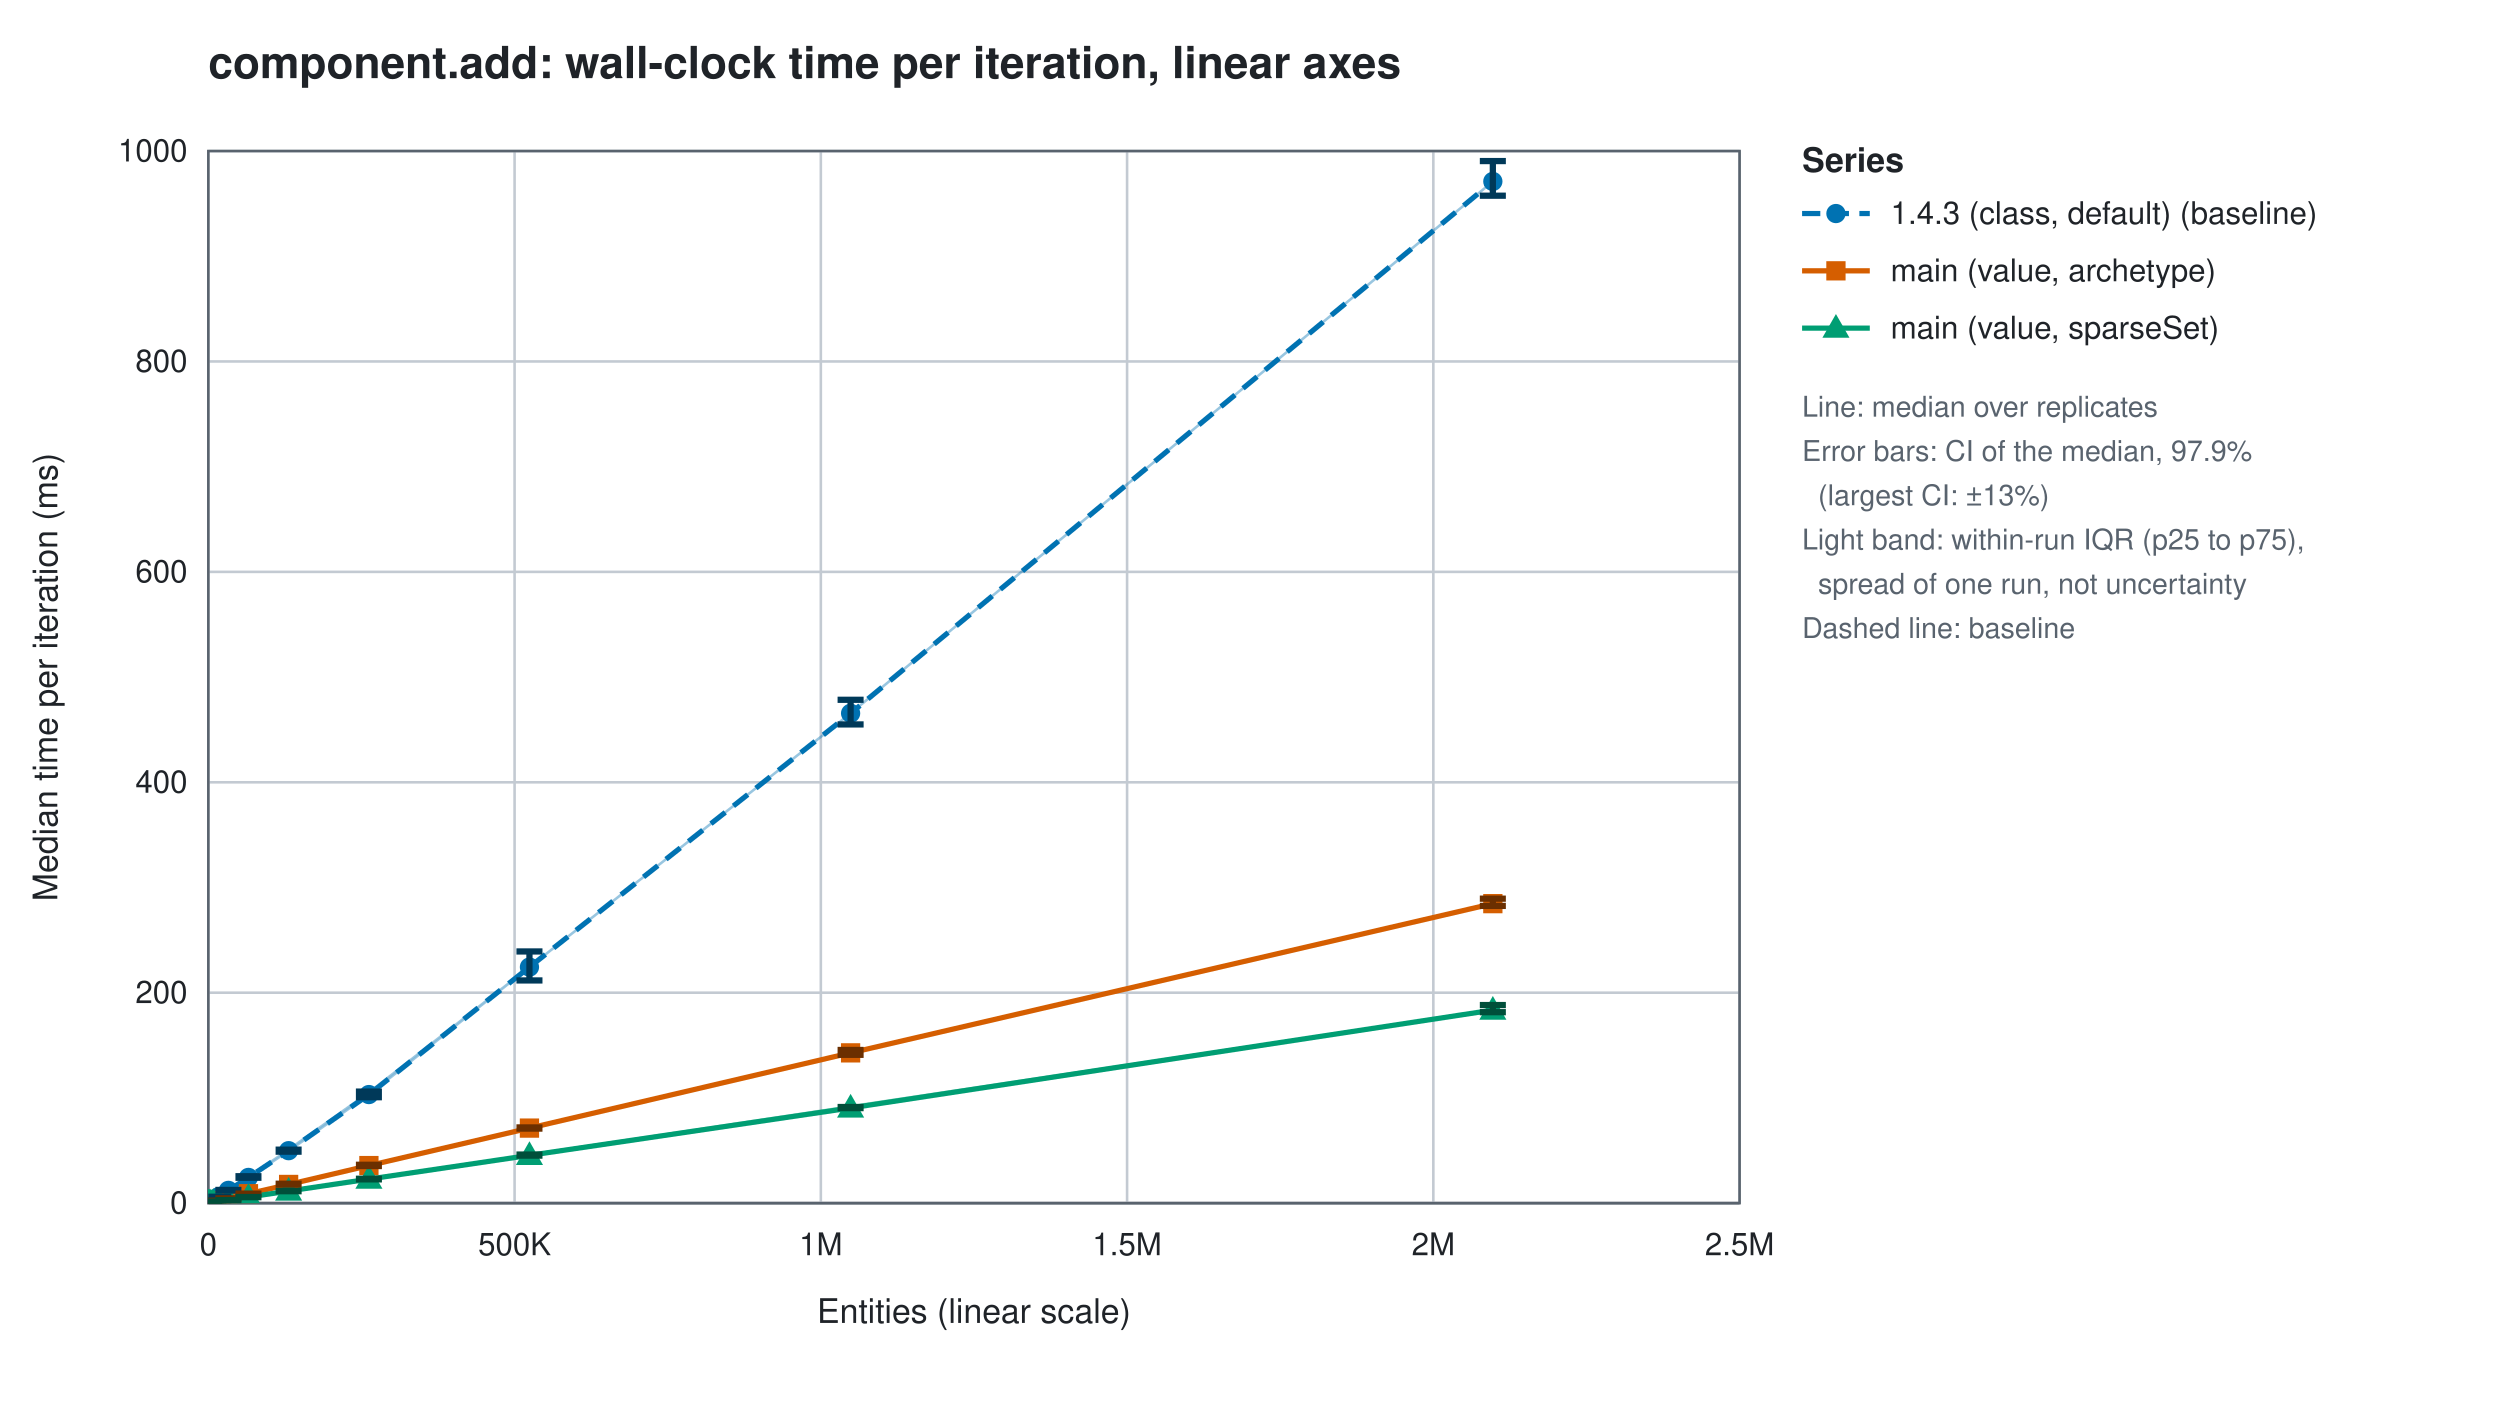
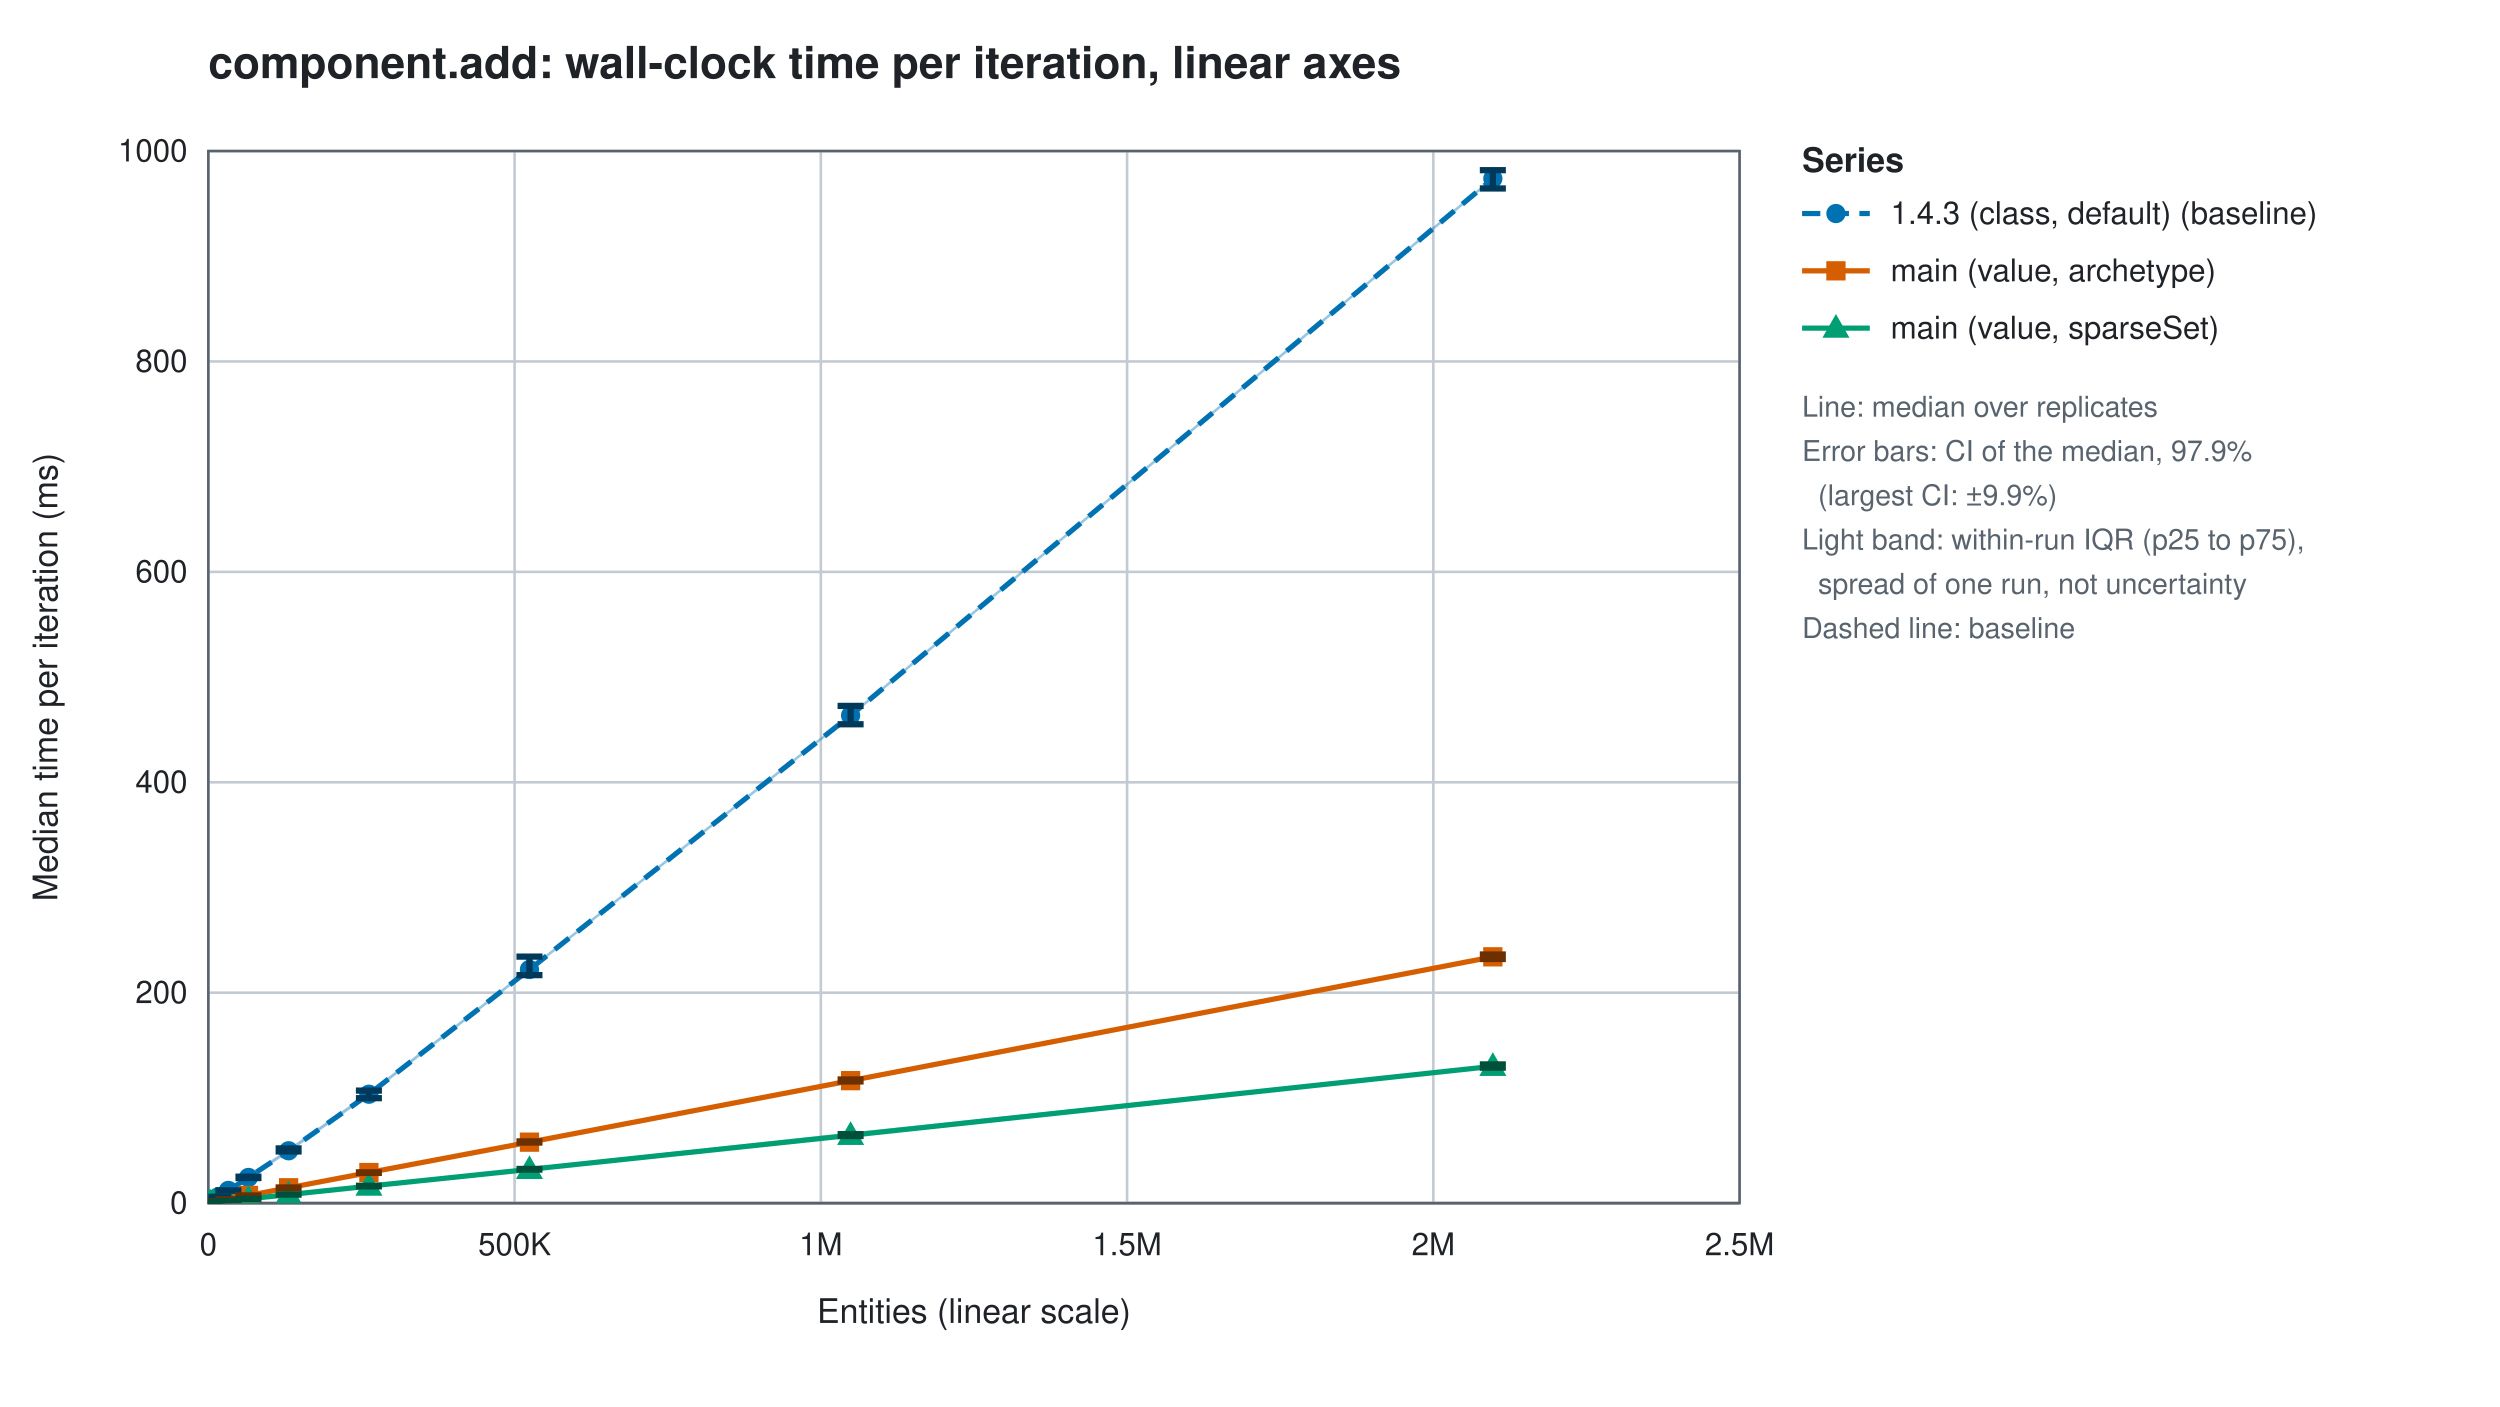
<svg xmlns="http://www.w3.org/2000/svg" viewBox="0 0 960 540" width="960" height="540" role="img" aria-label="component.add: wall-clock time per iteration, linear axes">
  <style>
text{font-family:-apple-system,BlinkMacSystemFont,'Segoe UI',Helvetica,Arial,sans-serif;fill:#1f2328}
.title{font-size:17px;font-weight:600}.axis-title{font-size:13px}.tick{font-size:12px}.legend{font-size:12px}.legend-title{font-size:13px;font-weight:600}.note{font-size:11px;fill:#59636e}
.grid{stroke:#c3cad2;stroke-width:1}.minor{stroke:#e6e9ed;stroke-width:1}.axis{stroke:#59636e;stroke-width:1}.frame{fill:none;stroke:#59636e;stroke-width:1}
.line{fill:none;stroke:currentColor;stroke-width:2;stroke-linejoin:round}.baseline{stroke-dasharray:7 4}
.band{fill:currentColor;fill-opacity:.16;stroke:currentColor;stroke-opacity:.4;stroke-width:1;stroke-linejoin:round}.ribbon{fill:currentColor;fill-opacity:.2;stroke:none}.errbar{fill:none;stroke:currentColor;stroke-width:2.4;stroke-linecap:butt}
.zone{fill:#59636e;fill-opacity:.14;stroke:none}.ref{stroke:#1f2328;stroke-width:1;stroke-dasharray:2 3}
.marker{fill:currentColor;stroke:currentColor;stroke-width:1.4}.marker.hollow{fill:none}
.c0{color:#0072B2}
.c1{color:#D55E00}
.c2{color:#009E73}
.c3{color:#CC79A7}
.c4{color:#E69F00}
.c5{color:#56B4E9}
.c6{color:#6E6E6E}
.errbar.e0{color:#003959}
.errbar.e1{color:#6B2F00}
.errbar.e2{color:#004F3A}
.errbar.e3{color:#663D54}
.errbar.e4{color:#735000}
.errbar.e5{color:#2B5A75}
.errbar.e6{color:#373737}
@media (prefers-color-scheme: dark){
text{fill:#e6edf3}.note{fill:#9198a1}
.grid{stroke:#4a525c}.minor{stroke:#2d333b}.axis,.frame{stroke:#9198a1}.zone{fill:#9198a1}.ref{stroke:#e6edf3}
.c0{color:#5AB4F0}
.c1{color:#F28C42}
.c2{color:#2FD0A0}
.c3{color:#E69BC4}
.c4{color:#F2B83A}
.c5{color:#8FD0F5}
.c6{color:#B4B4B4}
.errbar.e0{color:#A4D6F7}
.errbar.e1{color:#F8C097}
.errbar.e2{color:#8DE5CB}
.errbar.e3{color:#F1C8DF}
.errbar.e4{color:#F8D893}
.errbar.e5{color:#C1E5FA}
.errbar.e6{color:#D6D6D6}
}
</style>
  <clipPath id="plot-area">
    <rect x="80" y="58" width="588" height="404" />
  </clipPath>
  <text class="title" x="80" y="30">component.add: wall-clock time per iteration, linear axes</text>
  <line class="axis" x1="80" x2="668" y1="462" y2="462" />
  <text class="tick" text-anchor="end" x="72" y="466">0</text>
  <line class="grid" x1="80" x2="668" y1="381.2" y2="381.2" />
  <text class="tick" text-anchor="end" x="72" y="385.2">200</text>
  <line class="grid" x1="80" x2="668" y1="300.4" y2="300.4" />
  <text class="tick" text-anchor="end" x="72" y="304.4">400</text>
  <line class="grid" x1="80" x2="668" y1="219.6" y2="219.6" />
  <text class="tick" text-anchor="end" x="72" y="223.6">600</text>
  <line class="grid" x1="80" x2="668" y1="138.8" y2="138.8" />
  <text class="tick" text-anchor="end" x="72" y="142.8">800</text>
  <line class="grid" x1="80" x2="668" y1="58" y2="58" />
  <text class="tick" text-anchor="end" x="72" y="62">1000</text>
  <line class="grid" x1="80" x2="80" y1="58" y2="462" />
  <text class="tick" text-anchor="middle" x="80" y="482">0</text>
  <line class="grid" x1="197.6" x2="197.6" y1="58" y2="462" />
  <text class="tick" text-anchor="middle" x="197.6" y="482">500K</text>
  <line class="grid" x1="315.2" x2="315.2" y1="58" y2="462" />
  <text class="tick" text-anchor="middle" x="315.2" y="482">1M</text>
  <line class="grid" x1="432.8" x2="432.8" y1="58" y2="462" />
  <text class="tick" text-anchor="middle" x="432.8" y="482">1.5M</text>
  <line class="grid" x1="550.4" x2="550.4" y1="58" y2="462" />
  <text class="tick" text-anchor="middle" x="550.4" y="482">2M</text>
  <line class="grid" x1="668" x2="668" y1="58" y2="462" />
  <text class="tick" text-anchor="middle" x="668" y="482">2.5M</text>
  <rect class="frame" x="80" y="58" width="588" height="404" />
  <text class="axis-title" text-anchor="middle" x="374" y="508">Entities (linear scale)</text>
  <text class="axis-title" text-anchor="middle" transform="translate(22 260) rotate(-90)">Median time per iteration (ms)</text>
  <g clip-path="url(#plot-area)">
-     <polygon class="band c0" points="80,462 80,461.98 80,461.98 80,461.98 80,461.98 80,461.98 80.01,461.97 80.02,461.97 80.03,461.96 80.06,461.94 80.12,461.91 80.24,461.83 80.48,461.69 80.96,461.39 81.93,460.79 83.85,459.55 87.71,457.07 95.41,452.02 110.83,441.44 141.66,419.51 203.31,371.36 326.63,273.91 573.25,69.67 573.25,69.67 326.63,273.91 203.31,371.36 141.66,420.31 110.83,441.97 95.41,452.21 87.71,457.17 83.85,459.59 81.93,460.81 80.96,461.4 80.48,461.69 80.24,461.84 80.12,461.91 80.06,461.95 80.03,461.96 80.02,461.97 80.01,461.98 80,461.98 80,461.98 80,461.98 80,461.98 80,461.98 80,462" />
-     <polygon class="band c1" points="80,462 80,462 80,462 80,462 80,462 80,462 80.01,462 80.02,462 80.03,461.99 80.06,461.99 80.12,461.97 80.24,461.94 80.48,461.89 80.96,461.77 81.93,461.55 83.85,461.08 87.71,460.19 95.41,458.34 110.83,454.77 141.66,447.52 203.31,432.92 326.63,404.3 573.25,347 573.25,347 326.63,404.3 203.31,433.19 141.66,447.62 110.83,454.86 95.41,458.43 87.71,460.22 83.85,461.11 81.93,461.56 80.96,461.78 80.48,461.89 80.24,461.94 80.12,461.97 80.06,461.99 80.03,461.99 80.02,462 80.01,462 80,462 80,462 80,462 80,462 80,462 80,462" />
-     <polygon class="band c2" points="80,462 80,462 80,462 80,462 80,462 80,462 80.01,462 80.02,462 80.03,462 80.06,461.99 80.12,461.98 80.24,461.96 80.48,461.93 80.96,461.85 81.93,461.71 83.85,461.42 87.71,460.84 95.41,459.68 110.83,457.29 141.66,452.71 203.31,443.41 326.63,424.8 573.25,387.87 573.25,387.87 326.63,425.45 203.31,443.75 141.66,452.82 110.83,457.41 95.41,459.71 87.71,460.86 83.85,461.43 81.93,461.72 80.96,461.86 80.48,461.93 80.24,461.96 80.12,461.98 80.06,461.99 80.03,462 80.02,462 80.01,462 80,462 80,462 80,462 80,462 80,462 80,462" />
-     <polyline class="line c0 baseline" points="80,462 80,461.98 80,461.98 80,461.98 80,461.98 80,461.98 80.01,461.98 80.02,461.97 80.03,461.96 80.06,461.94 80.12,461.91 80.24,461.84 80.48,461.69 80.96,461.4 81.93,460.8 83.85,459.58 87.71,457.1 95.41,452.13 110.83,441.86 141.66,420.31 203.31,371.36 326.63,273.91 573.25,69.67" />
-     <polyline class="line c1" points="80,462 80,462 80,462 80,462 80,462 80,462 80.01,462 80.02,462 80.03,461.99 80.06,461.99 80.12,461.97 80.24,461.94 80.48,461.89 80.96,461.78 81.93,461.55 83.85,461.1 87.71,460.2 95.41,458.38 110.83,454.83 141.66,447.58 203.31,433.19 326.63,404.3 573.25,347" />
-     <polyline class="line c2" points="80,462 80,462 80,462 80,462 80,462 80,462 80.01,462 80.02,462 80.03,462 80.06,461.99 80.12,461.98 80.24,461.96 80.48,461.93 80.96,461.86 81.93,461.71 83.85,461.43 87.71,460.85 95.41,459.68 110.83,457.36 141.66,452.78 203.31,443.65 326.63,425.45 573.25,387.87" />
+     <polygon class="band c0" points="80,462 80,461.98 80,461.98 80,461.98 80,461.98 80,461.98 80.01,461.98 80.02,461.97 80.03,461.96 80.06,461.94 80.12,461.91 80.24,461.83 80.48,461.68 80.96,461.39 81.93,460.77 83.85,459.54 87.71,457.1 95.41,451.9 110.83,441.67 141.66,419.98 203.31,372.29 326.63,274.73 573.25,68.59 573.25,68.59 326.63,274.73 203.31,372.29 141.66,420.18 110.83,441.97 95.41,452.19 87.71,457.17 83.85,459.6 81.93,460.8 80.96,461.4 80.48,461.69 80.24,461.84 80.12,461.91 80.06,461.94 80.03,461.96 80.02,461.97 80.01,461.98 80,461.98 80,461.98 80,461.98 80,461.98 80,461.98 80,462" />
+     <polygon class="band c1" points="80,462 80,462 80,462 80,462 80,462 80,462 80.01,462 80.02,462 80.03,461.99 80.06,461.99 80.12,461.98 80.24,461.95 80.48,461.91 80.96,461.82 81.93,461.63 83.85,461.26 87.71,460.53 95.41,459.05 110.83,456.09 141.66,450.22 203.31,438.45 326.63,414.97 573.25,367.42 573.25,367.42 326.63,414.97 203.31,438.59 141.66,450.37 110.83,456.17 95.41,459.1 87.71,460.55 83.85,461.27 81.93,461.64 80.96,461.82 80.48,461.91 80.24,461.95 80.12,461.98 80.06,461.99 80.03,461.99 80.02,462 80.01,462 80,462 80,462 80,462 80,462 80,462 80,462" />
+     <polygon class="band c2" points="80,462 80,462 80,462 80,462 80,462 80,462 80.01,462 80.02,462 80.03,462 80.06,461.99 80.12,461.99 80.24,461.97 80.48,461.95 80.96,461.9 81.93,461.79 83.85,461.59 87.71,461.18 95.41,460.35 110.83,458.7 141.66,455.45 203.31,448.78 326.63,435.34 573.25,409.45 573.25,409.45 326.63,435.95 203.31,449.13 141.66,455.54 110.83,458.78 95.41,460.39 87.71,461.2 83.85,461.6 81.93,461.8 80.96,461.9 80.48,461.95 80.24,461.97 80.12,461.99 80.06,461.99 80.03,462 80.02,462 80.01,462 80,462 80,462 80,462 80,462 80,462 80,462" />
+     <polyline class="line c0 baseline" points="80,462 80,461.98 80,461.98 80,461.98 80,461.98 80,461.98 80.01,461.98 80.02,461.97 80.03,461.96 80.06,461.94 80.12,461.91 80.24,461.84 80.48,461.69 80.96,461.39 81.93,460.79 83.85,459.57 87.71,457.12 95.41,452.14 110.83,441.9 141.66,420.18 203.31,372.29 326.63,274.73 573.25,68.59" />
+     <polyline class="line c1" points="80,462 80,462 80,462 80,462 80,462 80,462 80.01,462 80.02,462 80.03,461.99 80.06,461.99 80.12,461.98 80.24,461.95 80.48,461.91 80.96,461.82 81.93,461.63 83.85,461.26 87.71,460.53 95.41,459.06 110.83,456.11 141.66,450.25 203.31,438.59 326.63,414.97 573.25,367.42" />
+     <polyline class="line c2" points="80,462 80,462 80,462 80,462 80,462 80,462 80.01,462 80.02,462 80.03,462 80.06,461.99 80.12,461.99 80.24,461.97 80.48,461.95 80.96,461.9 81.93,461.8 83.85,461.6 87.71,461.19 95.41,460.36 110.83,458.73 141.66,455.47 203.31,449.04 326.63,435.95 573.25,409.45" />
    <circle class="marker c0" cx="80" cy="462" r="3" />
    <circle class="marker c0" cx="80" cy="461.98" r="3" />
    <circle class="marker c0" cx="80" cy="461.98" r="3" />
    <circle class="marker c0" cx="80" cy="461.98" r="3" />
    <circle class="marker c0" cx="80" cy="461.98" r="3" />
    <circle class="marker c0" cx="80" cy="461.98" r="3" />
    <circle class="marker c0" cx="80.01" cy="461.98" r="3" />
    <circle class="marker c0" cx="80.02" cy="461.97" r="3" />
    <circle class="marker c0" cx="80.03" cy="461.96" r="3" />
    <circle class="marker c0" cx="80.06" cy="461.94" r="3" />
    <circle class="marker c0" cx="80.12" cy="461.91" r="3" />
    <circle class="marker c0" cx="80.24" cy="461.84" r="3" />
    <circle class="marker c0" cx="80.48" cy="461.69" r="3" />
-     <circle class="marker c0" cx="80.96" cy="461.4" r="3" />
-     <circle class="marker c0" cx="81.93" cy="460.8" r="3" />
-     <circle class="marker c0" cx="83.85" cy="459.58" r="3" />
-     <circle class="marker c0" cx="87.71" cy="457.1" r="3" />
-     <circle class="marker c0" cx="95.41" cy="452.13" r="3" />
-     <circle class="marker c0" cx="110.83" cy="441.86" r="3" />
-     <circle class="marker c0" cx="141.66" cy="420.31" r="3" />
-     <circle class="marker c0" cx="203.31" cy="371.36" r="3" />
-     <circle class="marker c0" cx="326.63" cy="273.91" r="3" />
-     <circle class="marker c0" cx="573.25" cy="69.67" r="3" />
+     <circle class="marker c0" cx="80.96" cy="461.39" r="3" />
+     <circle class="marker c0" cx="81.93" cy="460.79" r="3" />
+     <circle class="marker c0" cx="83.85" cy="459.57" r="3" />
+     <circle class="marker c0" cx="87.71" cy="457.12" r="3" />
+     <circle class="marker c0" cx="95.41" cy="452.14" r="3" />
+     <circle class="marker c0" cx="110.83" cy="441.9" r="3" />
+     <circle class="marker c0" cx="141.66" cy="420.18" r="3" />
+     <circle class="marker c0" cx="203.31" cy="372.29" r="3" />
+     <circle class="marker c0" cx="326.63" cy="274.73" r="3" />
+     <circle class="marker c0" cx="573.25" cy="68.59" r="3" />
    <rect class="marker c1" x="77" y="459" width="6" height="6" />
    <rect class="marker c1" x="77" y="459" width="6" height="6" />
    <rect class="marker c1" x="77" y="459" width="6" height="6" />
    <rect class="marker c1" x="77" y="459" width="6" height="6" />
    <rect class="marker c1" x="77" y="459" width="6" height="6" />
    <rect class="marker c1" x="77" y="459" width="6" height="6" />
    <rect class="marker c1" x="77.01" y="459" width="6" height="6" />
    <rect class="marker c1" x="77.02" y="459" width="6" height="6" />
    <rect class="marker c1" x="77.03" y="458.99" width="6" height="6" />
    <rect class="marker c1" x="77.06" y="458.99" width="6" height="6" />
-     <rect class="marker c1" x="77.12" y="458.97" width="6" height="6" />
-     <rect class="marker c1" x="77.24" y="458.94" width="6" height="6" />
-     <rect class="marker c1" x="77.48" y="458.89" width="6" height="6" />
-     <rect class="marker c1" x="77.96" y="458.78" width="6" height="6" />
-     <rect class="marker c1" x="78.93" y="458.55" width="6" height="6" />
-     <rect class="marker c1" x="80.85" y="458.1" width="6" height="6" />
-     <rect class="marker c1" x="84.71" y="457.2" width="6" height="6" />
-     <rect class="marker c1" x="92.41" y="455.38" width="6" height="6" />
-     <rect class="marker c1" x="107.83" y="451.83" width="6" height="6" />
-     <rect class="marker c1" x="138.66" y="444.58" width="6" height="6" />
-     <rect class="marker c1" x="200.31" y="430.19" width="6" height="6" />
-     <rect class="marker c1" x="323.63" y="401.3" width="6" height="6" />
-     <rect class="marker c1" x="570.25" y="344" width="6" height="6" />
+     <rect class="marker c1" x="77.12" y="458.98" width="6" height="6" />
+     <rect class="marker c1" x="77.24" y="458.95" width="6" height="6" />
+     <rect class="marker c1" x="77.48" y="458.91" width="6" height="6" />
+     <rect class="marker c1" x="77.96" y="458.82" width="6" height="6" />
+     <rect class="marker c1" x="78.93" y="458.63" width="6" height="6" />
+     <rect class="marker c1" x="80.85" y="458.26" width="6" height="6" />
+     <rect class="marker c1" x="84.71" y="457.53" width="6" height="6" />
+     <rect class="marker c1" x="92.41" y="456.06" width="6" height="6" />
+     <rect class="marker c1" x="107.83" y="453.11" width="6" height="6" />
+     <rect class="marker c1" x="138.66" y="447.25" width="6" height="6" />
+     <rect class="marker c1" x="200.31" y="435.59" width="6" height="6" />
+     <rect class="marker c1" x="323.63" y="411.97" width="6" height="6" />
+     <rect class="marker c1" x="570.25" y="364.42" width="6" height="6" />
    <polygon class="marker c2" points="80,458 84,465 76,465" />
    <polygon class="marker c2" points="80,458 84,465 76,465" />
    <polygon class="marker c2" points="80,458 84,465 76,465" />
    <polygon class="marker c2" points="80,458 84,465 76,465" />
    <polygon class="marker c2" points="80,458 84,465 76,465" />
    <polygon class="marker c2" points="80,458 84,465 76,465" />
    <polygon class="marker c2" points="80.01,458 84.01,465 76.01,465" />
    <polygon class="marker c2" points="80.02,458 84.02,465 76.02,465" />
    <polygon class="marker c2" points="80.03,458 84.03,465 76.03,465" />
    <polygon class="marker c2" points="80.06,457.99 84.06,464.99 76.06,464.99" />
-     <polygon class="marker c2" points="80.12,457.98 84.12,464.98 76.12,464.98" />
-     <polygon class="marker c2" points="80.24,457.96 84.24,464.96 76.24,464.96" />
-     <polygon class="marker c2" points="80.48,457.93 84.48,464.93 76.48,464.93" />
-     <polygon class="marker c2" points="80.96,457.86 84.96,464.86 76.96,464.86" />
-     <polygon class="marker c2" points="81.93,457.71 85.93,464.71 77.93,464.71" />
-     <polygon class="marker c2" points="83.85,457.43 87.85,464.43 79.85,464.43" />
-     <polygon class="marker c2" points="87.71,456.85 91.71,463.85 83.71,463.85" />
-     <polygon class="marker c2" points="95.41,455.68 99.41,462.68 91.41,462.68" />
-     <polygon class="marker c2" points="110.83,453.36 114.83,460.36 106.83,460.36" />
-     <polygon class="marker c2" points="141.66,448.78 145.66,455.78 137.66,455.78" />
-     <polygon class="marker c2" points="203.31,439.65 207.31,446.65 199.31,446.65" />
-     <polygon class="marker c2" points="326.63,421.45 330.63,428.45 322.63,428.45" />
-     <polygon class="marker c2" points="573.25,383.87 577.25,390.87 569.25,390.87" />
+     <polygon class="marker c2" points="80.12,457.99 84.12,464.99 76.12,464.99" />
+     <polygon class="marker c2" points="80.24,457.97 84.24,464.97 76.24,464.97" />
+     <polygon class="marker c2" points="80.48,457.95 84.48,464.95 76.48,464.95" />
+     <polygon class="marker c2" points="80.96,457.9 84.96,464.9 76.96,464.9" />
+     <polygon class="marker c2" points="81.93,457.8 85.93,464.8 77.93,464.8" />
+     <polygon class="marker c2" points="83.85,457.6 87.85,464.6 79.85,464.6" />
+     <polygon class="marker c2" points="87.71,457.19 91.71,464.19 83.71,464.19" />
+     <polygon class="marker c2" points="95.41,456.36 99.41,463.36 91.41,463.36" />
+     <polygon class="marker c2" points="110.83,454.73 114.83,461.73 106.83,461.73" />
+     <polygon class="marker c2" points="141.66,451.47 145.66,458.47 137.66,458.47" />
+     <polygon class="marker c2" points="203.31,445.04 207.31,452.04 199.31,452.04" />
+     <polygon class="marker c2" points="326.63,431.95 330.63,438.95 322.63,438.95" />
+     <polygon class="marker c2" points="573.25,405.45 577.25,412.45 569.25,412.45" />
    <path class="errbar e0" d="M80,462V462M75,462H85M75,462H85" />
    <path class="errbar e0" d="M80,461.98V461.98M75,461.98H85M75,461.98H85" />
    <path class="errbar e0" d="M80,461.98V461.98M75,461.98H85M75,461.98H85" />
    <path class="errbar e0" d="M80,461.98V461.98M75,461.98H85M75,461.98H85" />
    <path class="errbar e0" d="M80,461.98V461.98M75,461.98H85M75,461.98H85" />
    <path class="errbar e0" d="M80,461.98V461.98M75,461.98H85M75,461.98H85" />
-     <path class="errbar e0" d="M80.01,461.97V461.98M75.01,461.97H85.01M75.01,461.98H85.01" />
+     <path class="errbar e0" d="M80.01,461.98V461.98M75.01,461.98H85.01M75.01,461.98H85.01" />
    <path class="errbar e0" d="M80.02,461.97V461.97M75.02,461.97H85.02M75.02,461.97H85.02" />
    <path class="errbar e0" d="M80.03,461.96V461.96M75.03,461.96H85.03M75.03,461.96H85.03" />
    <path class="errbar e0" d="M80.06,461.94V461.94M75.06,461.94H85.06M75.06,461.94H85.06" />
-     <path class="errbar e0" d="M80.12,461.9V461.91M75.12,461.9H85.12M75.12,461.91H85.12" />
+     <path class="errbar e0" d="M80.12,461.91V461.91M75.12,461.91H85.12M75.12,461.91H85.12" />
    <path class="errbar e0" d="M80.24,461.83V461.84M75.24,461.83H85.24M75.24,461.84H85.24" />
    <path class="errbar e0" d="M80.48,461.68V461.69M75.48,461.68H85.48M75.48,461.69H85.48" />
-     <path class="errbar e0" d="M80.96,461.38V461.4M75.96,461.38H85.96M75.96,461.4H85.96" />
-     <path class="errbar e0" d="M81.93,460.78V460.82M76.93,460.78H86.93M76.93,460.82H86.93" />
-     <path class="errbar e0" d="M83.85,459.55V459.62M78.85,459.55H88.85M78.85,459.62H88.85" />
-     <path class="errbar e0" d="M87.71,456.93V457.18M82.71,456.93H92.71M82.71,457.18H92.71" />
-     <path class="errbar e0" d="M95.41,451.67V452.26M90.41,451.67H100.41M90.41,452.26H100.41" />
-     <path class="errbar e0" d="M110.83,441.47V442.24M105.83,441.47H115.83M105.83,442.24H115.83" />
-     <path class="errbar e0" d="M141.66,419.17V421.33M136.66,419.17H146.66M136.66,421.33H146.66" />
-     <path class="errbar e0" d="M203.31,365.36V376.49M198.31,365.36H208.31M198.31,376.49H208.31" />
-     <path class="errbar e0" d="M326.63,268.72V278.18M321.63,268.72H331.63M321.63,278.18H331.63" />
-     <path class="errbar e0" d="M573.25,61.85V75.15M568.25,61.85H578.25M568.25,75.15H578.25" />
+     <path class="errbar e0" d="M80.96,461.39V461.39M75.96,461.39H85.96M75.96,461.39H85.96" />
+     <path class="errbar e0" d="M81.93,460.77V460.81M76.93,460.77H86.93M76.93,460.81H86.93" />
+     <path class="errbar e0" d="M83.85,459.54V459.62M78.85,459.54H88.85M78.85,459.62H88.85" />
+     <path class="errbar e0" d="M87.71,457.09V457.23M82.71,457.09H92.71M82.71,457.23H92.71" />
+     <path class="errbar e0" d="M95.41,451.85V452.38M90.41,451.85H100.41M90.41,452.38H100.41" />
+     <path class="errbar e0" d="M110.83,440.99V442.16M105.83,440.99H115.83M105.83,442.16H115.83" />
+     <path class="errbar e0" d="M141.66,418.79V421.7M136.66,418.79H146.66M136.66,421.7H146.66" />
+     <path class="errbar e0" d="M203.31,367.34V374.45M198.31,367.34H208.31M198.31,374.45H208.31" />
+     <path class="errbar e0" d="M326.63,271.06V278.12M321.63,271.06H331.63M321.63,278.12H331.63" />
+     <path class="errbar e0" d="M573.25,65.35V72.37M568.25,65.35H578.25M568.25,72.37H578.25" />
    <path class="errbar e1" d="M80,462V462M75,462H85M75,462H85" />
    <path class="errbar e1" d="M80,462V462M75,462H85M75,462H85" />
    <path class="errbar e1" d="M80,462V462M75,462H85M75,462H85" />
    <path class="errbar e1" d="M80,462V462M75,462H85M75,462H85" />
    <path class="errbar e1" d="M80,462V462M75,462H85M75,462H85" />
    <path class="errbar e1" d="M80,462V462M75,462H85M75,462H85" />
    <path class="errbar e1" d="M80.01,462V462M75.01,462H85.01M75.01,462H85.01" />
    <path class="errbar e1" d="M80.02,462V462M75.02,462H85.02M75.02,462H85.02" />
    <path class="errbar e1" d="M80.03,461.99V461.99M75.03,461.99H85.03M75.03,461.99H85.03" />
    <path class="errbar e1" d="M80.06,461.99V461.99M75.06,461.99H85.06M75.06,461.99H85.06" />
-     <path class="errbar e1" d="M80.12,461.97V461.97M75.12,461.97H85.12M75.12,461.97H85.12" />
-     <path class="errbar e1" d="M80.24,461.94V461.94M75.24,461.94H85.24M75.24,461.94H85.24" />
-     <path class="errbar e1" d="M80.48,461.89V461.89M75.48,461.89H85.48M75.48,461.89H85.48" />
-     <path class="errbar e1" d="M80.96,461.77V461.78M75.96,461.77H85.96M75.96,461.78H85.96" />
-     <path class="errbar e1" d="M81.93,461.55V461.56M76.93,461.55H86.93M76.93,461.56H86.93" />
-     <path class="errbar e1" d="M83.85,461.08V461.11M78.85,461.08H88.85M78.85,461.11H88.85" />
-     <path class="errbar e1" d="M87.71,460.16V460.22M82.71,460.16H92.71M82.71,460.22H92.71" />
-     <path class="errbar e1" d="M95.41,458.34V458.45M90.41,458.34H100.41M90.41,458.45H100.41" />
-     <path class="errbar e1" d="M110.83,454.55V454.9M105.83,454.55H115.83M105.83,454.9H115.83" />
-     <path class="errbar e1" d="M141.66,447.27V447.76M136.66,447.27H146.66M136.66,447.76H146.66" />
-     <path class="errbar e1" d="M203.31,432.93V433.38M198.31,432.93H208.31M198.31,433.38H208.31" />
-     <path class="errbar e1" d="M326.63,403.19V405.05M321.63,403.19H331.63M321.63,405.05H331.63" />
-     <path class="errbar e1" d="M573.25,345.09V347.87M568.25,345.09H578.25M568.25,347.87H578.25" />
+     <path class="errbar e1" d="M80.12,461.98V461.98M75.12,461.98H85.12M75.12,461.98H85.12" />
+     <path class="errbar e1" d="M80.24,461.95V461.95M75.24,461.95H85.24M75.24,461.95H85.24" />
+     <path class="errbar e1" d="M80.48,461.91V461.91M75.48,461.91H85.48M75.48,461.91H85.48" />
+     <path class="errbar e1" d="M80.96,461.82V461.82M75.96,461.82H85.96M75.96,461.82H85.96" />
+     <path class="errbar e1" d="M81.93,461.63V461.63M76.93,461.63H86.93M76.93,461.63H86.93" />
+     <path class="errbar e1" d="M83.85,461.26V461.27M78.85,461.26H88.85M78.85,461.27H88.85" />
+     <path class="errbar e1" d="M87.71,460.52V460.54M82.71,460.52H92.71M82.71,460.54H92.71" />
+     <path class="errbar e1" d="M95.41,459.04V459.09M90.41,459.04H100.41M90.41,459.09H100.41" />
+     <path class="errbar e1" d="M110.83,455.99V456.21M105.83,455.99H115.83M105.83,456.21H115.83" />
+     <path class="errbar e1" d="M141.66,450.17V450.4M136.66,450.17H146.66M136.66,450.4H146.66" />
+     <path class="errbar e1" d="M203.31,438.29V438.74M198.31,438.29H208.31M198.31,438.74H208.31" />
+     <path class="errbar e1" d="M326.63,414.52V415.28M321.63,414.52H331.63M321.63,415.28H331.63" />
+     <path class="errbar e1" d="M573.25,366.53V368.26M568.25,366.53H578.25M568.25,368.26H578.25" />
    <path class="errbar e2" d="M80,462V462M75,462H85M75,462H85" />
    <path class="errbar e2" d="M80,462V462M75,462H85M75,462H85" />
    <path class="errbar e2" d="M80,462V462M75,462H85M75,462H85" />
    <path class="errbar e2" d="M80,462V462M75,462H85M75,462H85" />
    <path class="errbar e2" d="M80,462V462M75,462H85M75,462H85" />
    <path class="errbar e2" d="M80,462V462M75,462H85M75,462H85" />
    <path class="errbar e2" d="M80.01,462V462M75.01,462H85.01M75.01,462H85.01" />
    <path class="errbar e2" d="M80.02,462V462M75.02,462H85.02M75.02,462H85.02" />
    <path class="errbar e2" d="M80.03,462V462M75.03,462H85.03M75.03,462H85.03" />
    <path class="errbar e2" d="M80.06,461.99V461.99M75.06,461.99H85.06M75.06,461.99H85.06" />
-     <path class="errbar e2" d="M80.12,461.98V461.98M75.12,461.98H85.12M75.12,461.98H85.12" />
-     <path class="errbar e2" d="M80.24,461.96V461.96M75.24,461.96H85.24M75.24,461.96H85.24" />
-     <path class="errbar e2" d="M80.48,461.93V461.93M75.48,461.93H85.48M75.48,461.93H85.48" />
-     <path class="errbar e2" d="M80.96,461.85V461.86M75.96,461.85H85.96M75.96,461.86H85.96" />
-     <path class="errbar e2" d="M81.93,461.7V461.72M76.93,461.7H86.93M76.93,461.72H86.93" />
-     <path class="errbar e2" d="M83.85,461.42V461.43M78.85,461.42H88.85M78.85,461.43H88.85" />
-     <path class="errbar e2" d="M87.71,460.82V460.86M82.71,460.82H92.71M82.71,460.86H92.71" />
-     <path class="errbar e2" d="M95.41,459.66V459.72M90.41,459.66H100.41M90.41,459.72H100.41" />
-     <path class="errbar e2" d="M110.83,457.33V457.43M105.83,457.33H115.83M105.83,457.43H115.83" />
-     <path class="errbar e2" d="M141.66,452.64V452.88M136.66,452.64H146.66M136.66,452.88H146.66" />
-     <path class="errbar e2" d="M203.31,443.35V443.76M198.31,443.35H208.31M198.31,443.76H208.31" />
-     <path class="errbar e2" d="M326.63,425.09V425.52M321.63,425.09H331.63M321.63,425.52H331.63" />
-     <path class="errbar e2" d="M573.25,385.94V388.68M568.25,385.94H578.25M568.25,388.68H578.25" />
+     <path class="errbar e2" d="M80.12,461.99V461.99M75.12,461.99H85.12M75.12,461.99H85.12" />
+     <path class="errbar e2" d="M80.24,461.97V461.97M75.24,461.97H85.24M75.24,461.97H85.24" />
+     <path class="errbar e2" d="M80.48,461.95V461.95M75.48,461.95H85.48M75.48,461.95H85.48" />
+     <path class="errbar e2" d="M80.96,461.9V461.9M75.96,461.9H85.96M75.96,461.9H85.96" />
+     <path class="errbar e2" d="M81.93,461.79V461.8M76.93,461.79H86.93M76.93,461.8H86.93" />
+     <path class="errbar e2" d="M83.85,461.59V461.6M78.85,461.59H88.85M78.85,461.6H88.85" />
+     <path class="errbar e2" d="M87.71,461.17V461.2M82.71,461.17H92.71M82.71,461.2H92.71" />
+     <path class="errbar e2" d="M95.41,460.34V460.39M90.41,460.34H100.41M90.41,460.39H100.41" />
+     <path class="errbar e2" d="M110.83,458.68V458.75M105.83,458.68H115.83M105.83,458.75H115.83" />
+     <path class="errbar e2" d="M141.66,455.33V455.57M136.66,455.33H146.66M136.66,455.57H146.66" />
+     <path class="errbar e2" d="M203.31,448.87V449.13M198.31,448.87H208.31M198.31,449.13H208.31" />
+     <path class="errbar e2" d="M326.63,435.5V436.24M321.63,435.5H331.63M321.63,436.24H331.63" />
+     <path class="errbar e2" d="M573.25,408.74V409.98M568.25,408.74H578.25M568.25,409.98H578.25" />
  </g>
  <text class="legend-title" x="692" y="66">Series</text>
  <line class="line c0 baseline" x1="692" x2="718" y1="82" y2="82" />
  <circle class="marker c0" cx="705" cy="82" r="3" />
  <text class="legend" x="726" y="86">1.4.3 (class, default) (baseline)</text>
  <line class="line c1" x1="692" x2="718" y1="104" y2="104" />
  <rect class="marker c1" x="702" y="101" width="6" height="6" />
  <text class="legend" x="726" y="108">main (value, archetype)</text>
  <line class="line c2" x1="692" x2="718" y1="126" y2="126" />
  <polygon class="marker c2" points="705,122 709,129 701,129" />
  <text class="legend" x="726" y="130">main (value, sparseSet)</text>
  <text class="note" x="692" y="160" xml:space="preserve">Line: median over replicates</text>
  <text class="note" x="692" y="177" xml:space="preserve">Error bars: CI of the median, 97.9%</text>
-   <text class="note" x="692" y="194" xml:space="preserve">  (largest CI: ±13%)</text>
+   <text class="note" x="692" y="194" xml:space="preserve">  (largest CI: ±9.9%)</text>
  <text class="note" x="692" y="211" xml:space="preserve">Light band: within-run IQR (p25 to p75),</text>
  <text class="note" x="692" y="228" xml:space="preserve">  spread of one run, not uncertainty</text>
  <text class="note" x="692" y="245" xml:space="preserve">Dashed line: baseline</text>
</svg>
